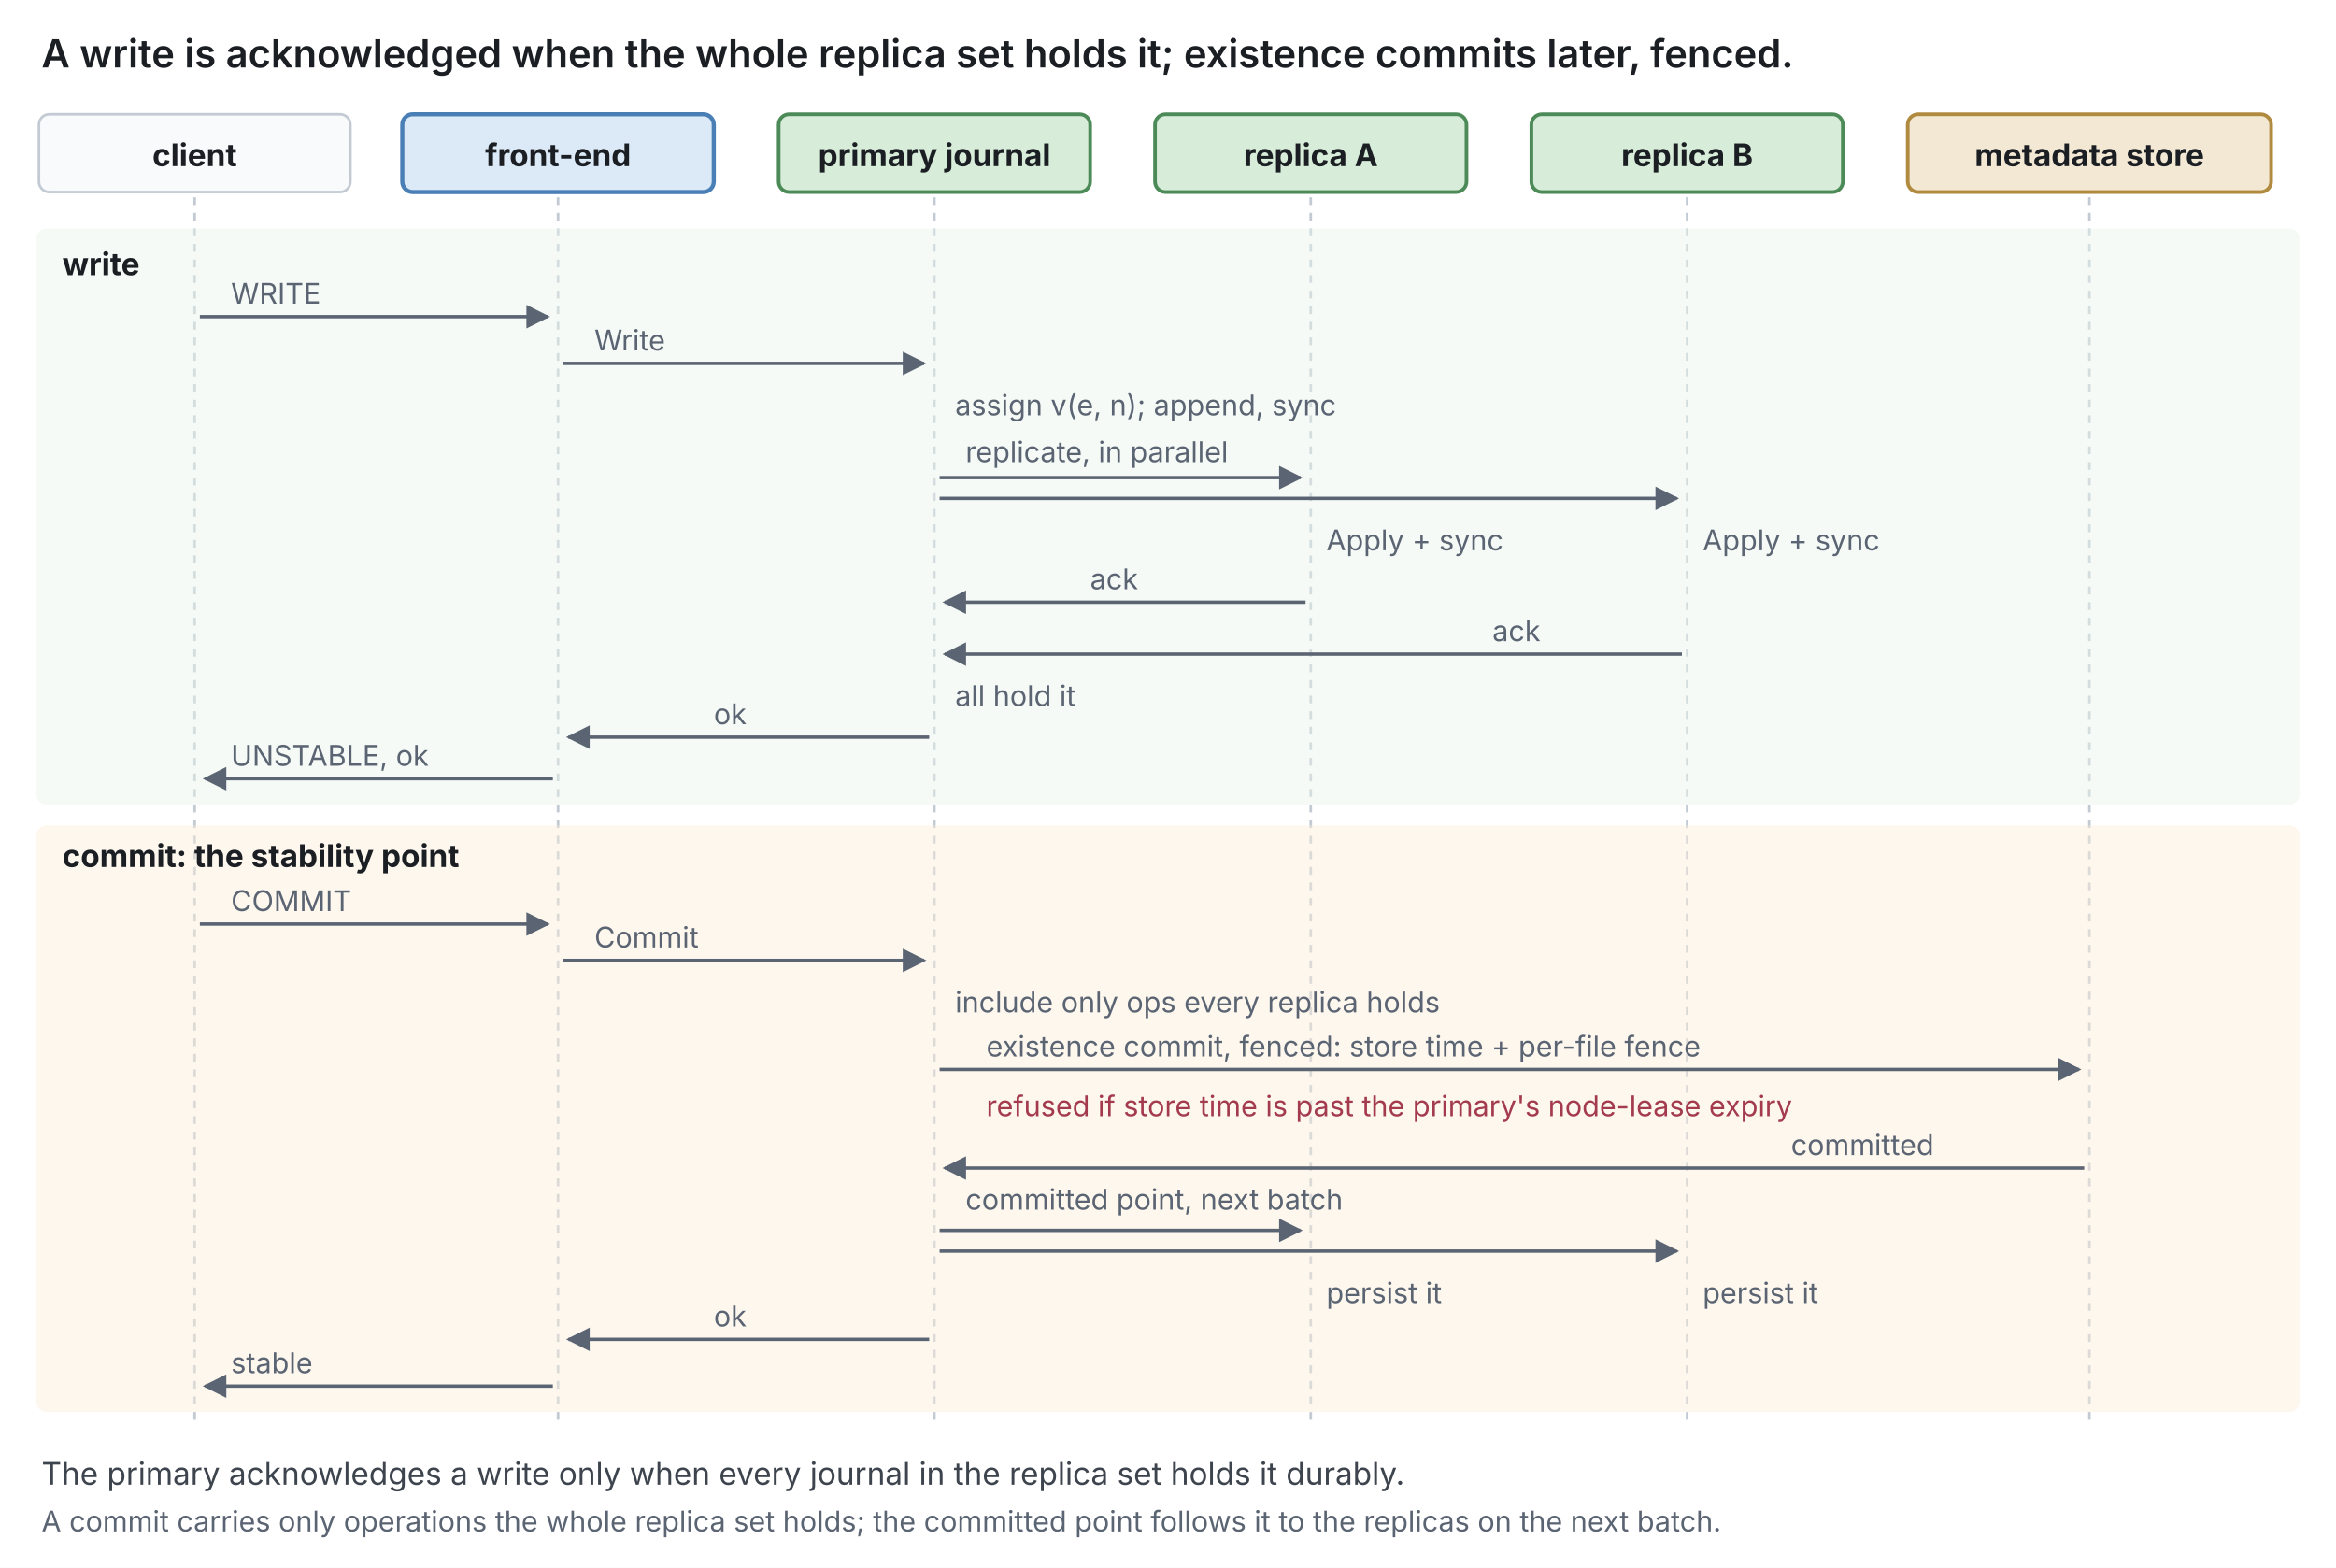
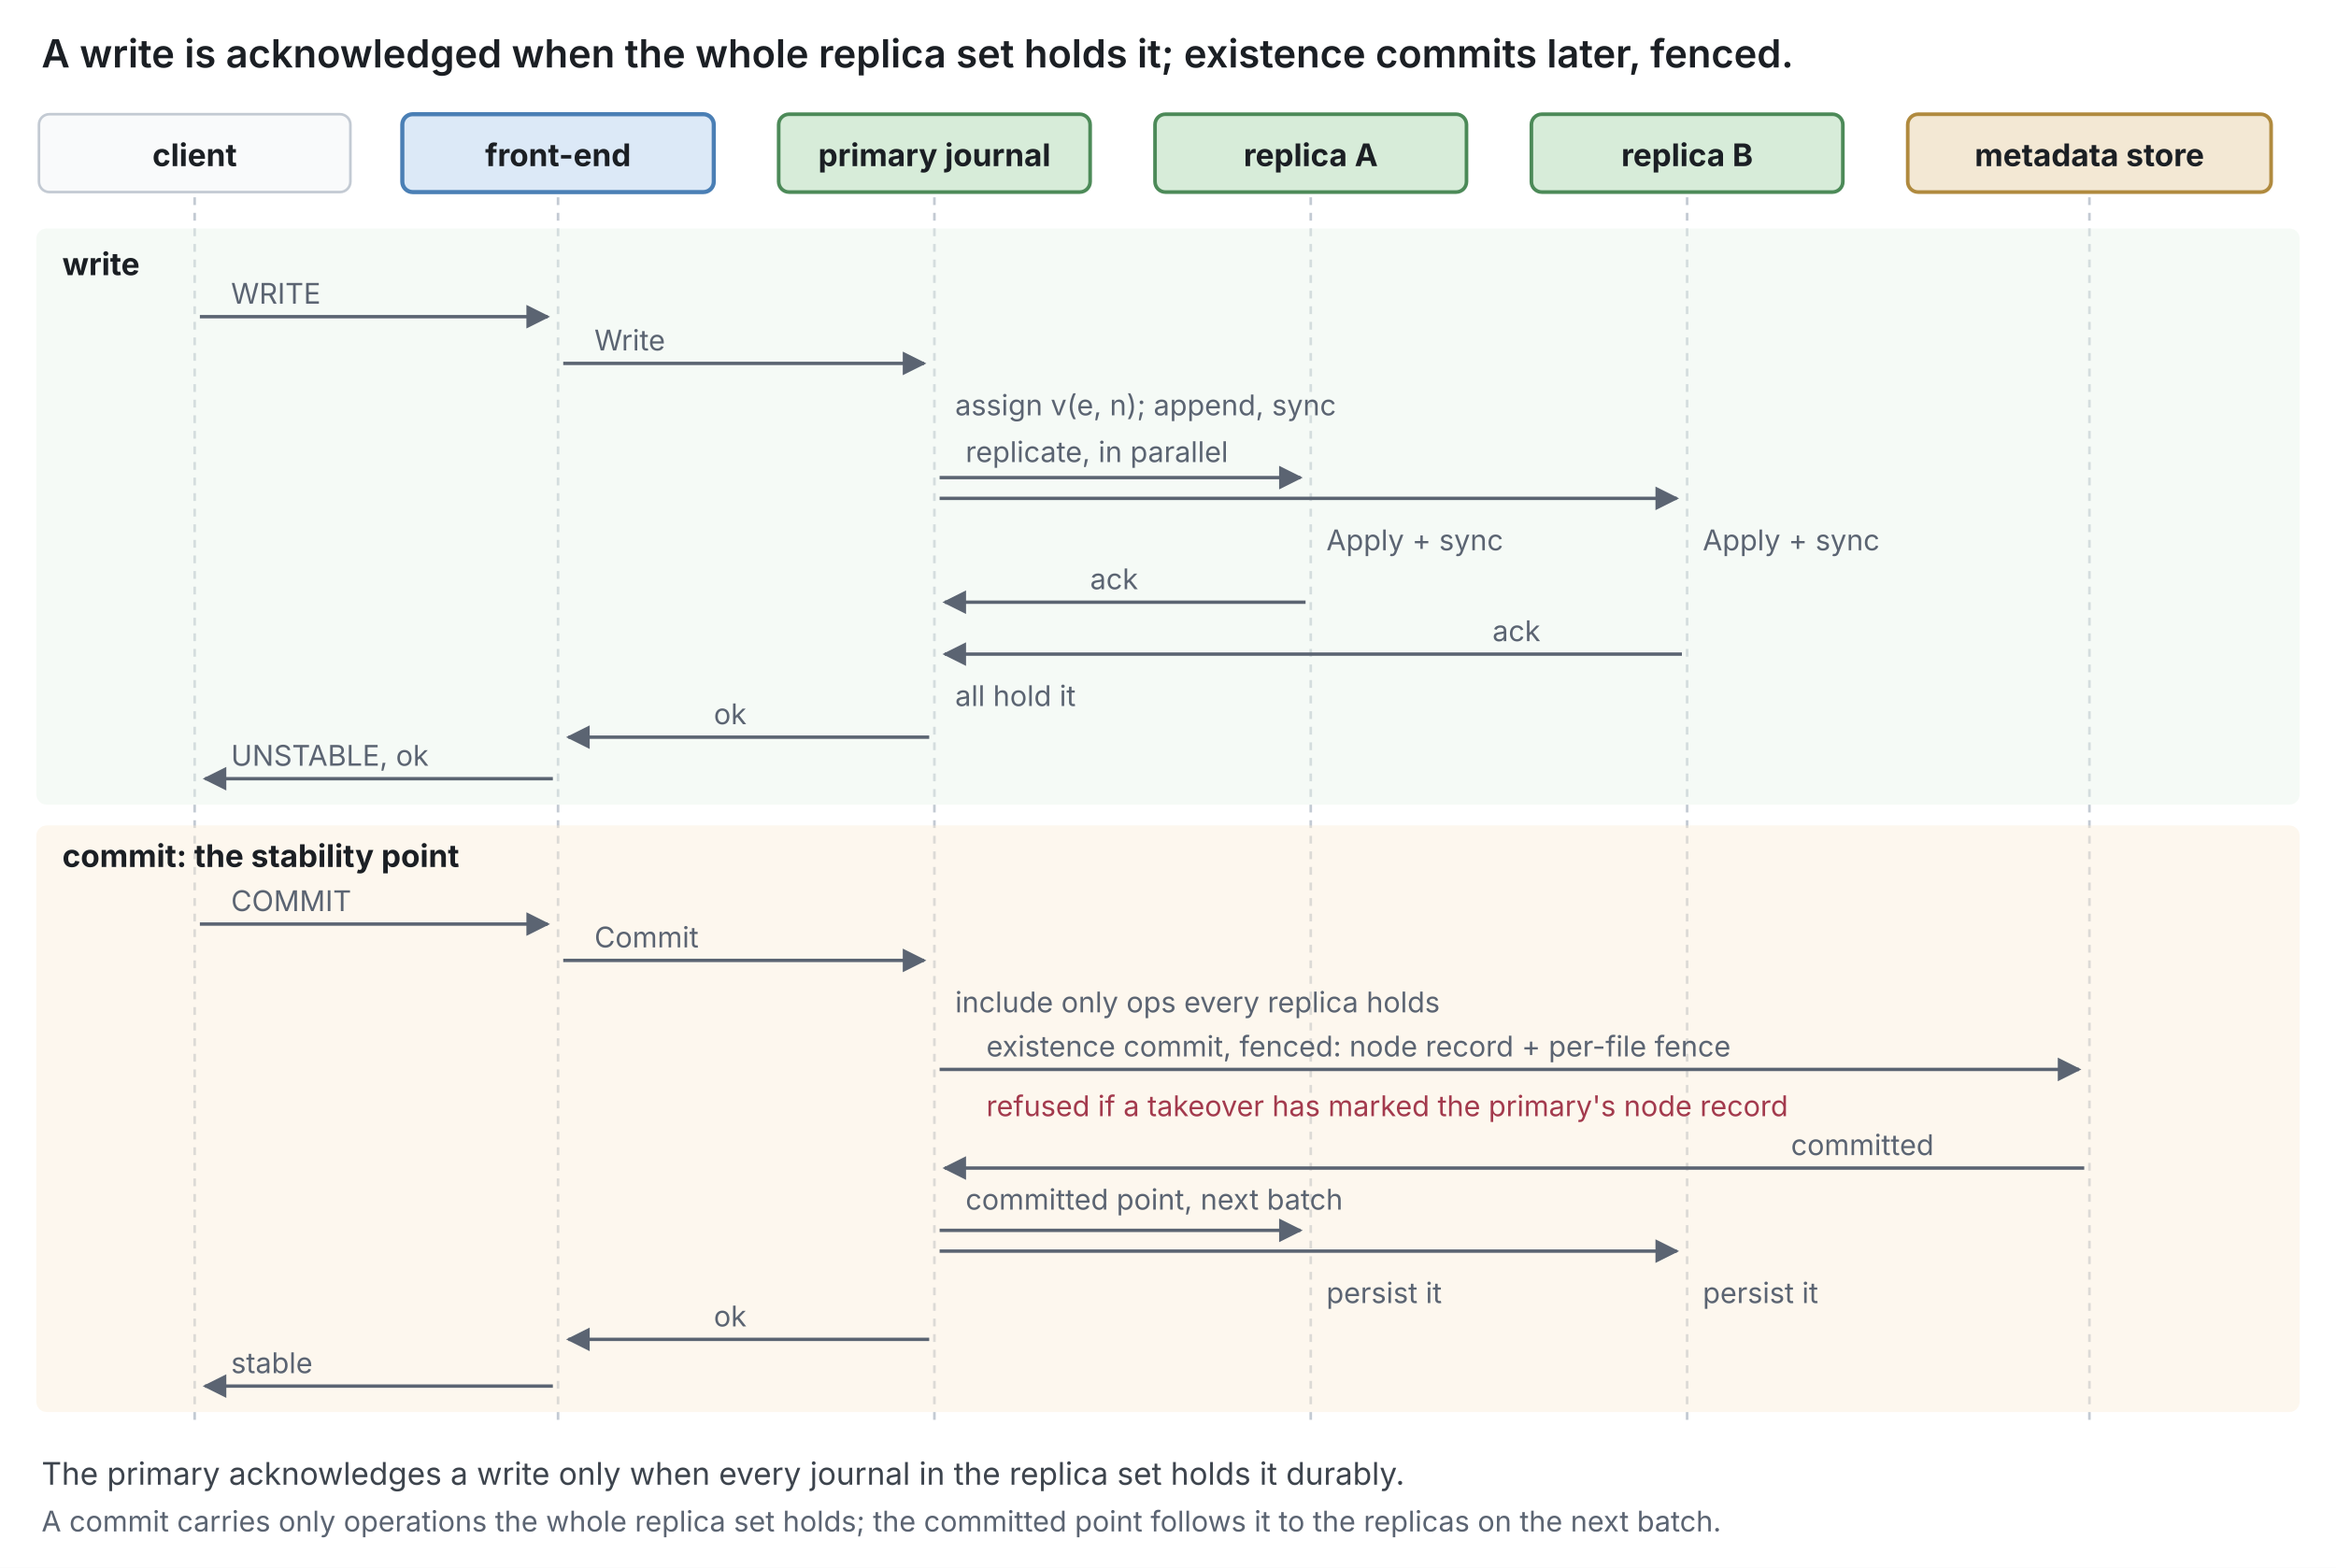
<svg xmlns="http://www.w3.org/2000/svg" viewBox="0 0 900 604" width="900" height="604" font-family="system-ui,-apple-system,Segoe UI,sans-serif">
  <defs>
    <style>
.t{font-size:15px;font-weight:600;fill:#1b1f24}.h{font-size:12px;font-weight:700;fill:#1b1f24}
.l{font-size:12px;fill:#3d444d}.s{font-size:11px;fill:#5b6472}
.m{font-family:ui-monospace,SFMono-Regular,Menlo,monospace;font-size:11px;fill:#1b1f24}
.vfs{fill:#dce9f7;stroke:#4a7fb5;stroke-width:1.6}.meta{fill:#f3e8d4;stroke:#b08a3e;stroke-width:1.4}
.data{fill:#d7ecd9;stroke:#4c8a58;stroke-width:1.4}.ext{fill:#f9fafb;stroke:#c3cad3;stroke-width:1}
.p{fill:#ffffff;stroke:#1b1f24;stroke-width:1.1}.k{fill:#fbefd9;stroke:#a8741f;stroke-width:1.3}.r{fill:#f8e3e6;stroke:#a33a4d;stroke-width:1.3}
.a{fill:#eaf4ec;stroke:#2f6f4f;stroke-width:1.3}
.arr{stroke:#5b6472;stroke-width:1.3;fill:none;marker-end:url(#h)}.dash{stroke:#a33a4d;stroke-width:1.2;stroke-dasharray:5 3;fill:none;marker-end:url(#hr)}
.lane{stroke:#c3cad3;stroke-width:1;stroke-dasharray:3 3}
.garr{stroke:#2f6f4f;stroke-width:1.6;fill:none;marker-end:url(#hg)}.line{stroke:#5b6472;stroke-width:1.3;fill:none}
.rt{font-size:11px;fill:#a33a4d}.gt{font-size:11px;fill:#2f6f4f}
.tail{fill:#ffffff;stroke:#9aa4b2;stroke-width:1;stroke-dasharray:3 2}
.cp{stroke:#1b1f24;stroke-width:2}.jp{stroke:#a8741f;stroke-width:1.6;stroke-dasharray:4 3}
</style>
    <marker id="h" viewBox="0 0 10 10" refX="9" refY="5" markerWidth="7" markerHeight="7" orient="auto-start-reverse">
      <path d="M0 0L10 5L0 10z" fill="#5b6472" />
    </marker>
    <marker id="hr" viewBox="0 0 10 10" refX="9" refY="5" markerWidth="7" markerHeight="7" orient="auto-start-reverse">
      <path d="M0 0L10 5L0 10z" fill="#a33a4d" />
    </marker>
    <marker id="hg" viewBox="0 0 10 10" refX="9" refY="5" markerWidth="7" markerHeight="7" orient="auto-start-reverse">
      <path d="M0 0L10 5L0 10z" fill="#2f6f4f" />
    </marker>
  </defs>
  <rect width="900" height="604" fill="#ffffff" />
  <text x="16" y="26" class="t">A write is acknowledged when the whole replica set holds it; existence commits later, fenced.</text>
  <rect x="15" y="44" width="120" height="30" rx="4" class="ext" />
  <text x="75" y="64" class="h" text-anchor="middle">client</text>
  <path d="M75 76V548" class="lane" />
  <rect x="155" y="44" width="120" height="30" rx="4" class="vfs" />
  <text x="215" y="64" class="h" text-anchor="middle">front-end</text>
  <path d="M215 76V548" class="lane" />
  <rect x="300" y="44" width="120" height="30" rx="4" class="data" />
  <text x="360" y="64" class="h" text-anchor="middle">primary journal</text>
  <path d="M360 76V548" class="lane" />
  <rect x="445" y="44" width="120" height="30" rx="4" class="data" />
  <text x="505" y="64" class="h" text-anchor="middle">replica A</text>
  <path d="M505 76V548" class="lane" />
  <rect x="590" y="44" width="120" height="30" rx="4" class="data" />
  <text x="650" y="64" class="h" text-anchor="middle">replica B</text>
  <path d="M650 76V548" class="lane" />
  <rect x="735" y="44" width="140" height="30" rx="4" class="meta" />
  <text x="805" y="64" class="h" text-anchor="middle">metadata store</text>
  <path d="M805 76V548" class="lane" />
  <rect x="14" y="88" width="872" height="222" rx="4" fill="#eaf4ec" fill-opacity="0.45" stroke="none" />
  <text x="24" y="106" class="h">write</text>
  <path d="M77 122H211" class="arr" />
  <text x="89" y="117" class="s">WRITE</text>
  <path d="M217 140H356" class="arr" />
  <text x="229" y="135" class="s">Write</text>
  <text x="368" y="160" class="s">assign v(e, n); append, sync</text>
  <path d="M362 184H501" class="arr" />
  <path d="M362 192H646" class="arr" />
  <text x="372" y="178" class="s">replicate, in parallel</text>
  <text x="511" y="212" class="s">Apply + sync</text>
  <text x="656" y="212" class="s">Apply + sync</text>
  <path d="M503 232H364" class="arr" />
  <text x="420" y="227" class="s">ack</text>
  <path d="M648 252H364" class="arr" />
  <text x="575" y="247" class="s">ack</text>
  <text x="368" y="272" class="s">all hold it</text>
  <path d="M358 284H219" class="arr" />
  <text x="275" y="279" class="s">ok</text>
  <path d="M213 300H79" class="arr" />
  <text x="89" y="295" class="s">UNSTABLE, ok</text>
  <rect x="14" y="318" width="872" height="226" rx="4" fill="#fbefd9" fill-opacity="0.45" stroke="none" />
  <text x="24" y="334" class="h">commit: the stability point</text>
  <path d="M77 356H211" class="arr" />
  <text x="89" y="351" class="s">COMMIT</text>
  <path d="M217 370H356" class="arr" />
  <text x="229" y="365" class="s">Commit</text>
  <text x="368" y="390" class="s">include only ops every replica holds</text>
  <path d="M362 412H801" class="arr" />
-   <text x="380" y="407" class="s">existence commit, fenced: store time + per-file fence</text>
-   <text x="380" y="430" class="rt">refused if store time is past the primary's node-lease expiry</text>
+   <text x="380" y="407" class="s">existence commit, fenced: node record + per-file fence</text>
+   <text x="380" y="430" class="rt">refused if a takeover has marked the primary's node record</text>
  <path d="M803 450H364" class="arr" />
  <text x="690" y="445" class="s">committed</text>
  <path d="M362 474H501" class="arr" />
  <path d="M362 482H646" class="arr" />
  <text x="372" y="466" class="s">committed point, next batch</text>
  <text x="511" y="502" class="s">persist it</text>
  <text x="656" y="502" class="s">persist it</text>
  <path d="M358 516H219" class="arr" />
  <text x="275" y="511" class="s">ok</text>
  <path d="M213 534H79" class="arr" />
  <text x="89" y="529" class="s">stable</text>
  <text x="16" y="572" class="l">The primary acknowledges a write only when every journal in the replica set holds it durably.</text>
  <text x="16" y="590" class="s">A commit carries only operations the whole replica set holds; the committed point follows it to the replicas on the next batch.</text>
</svg>
